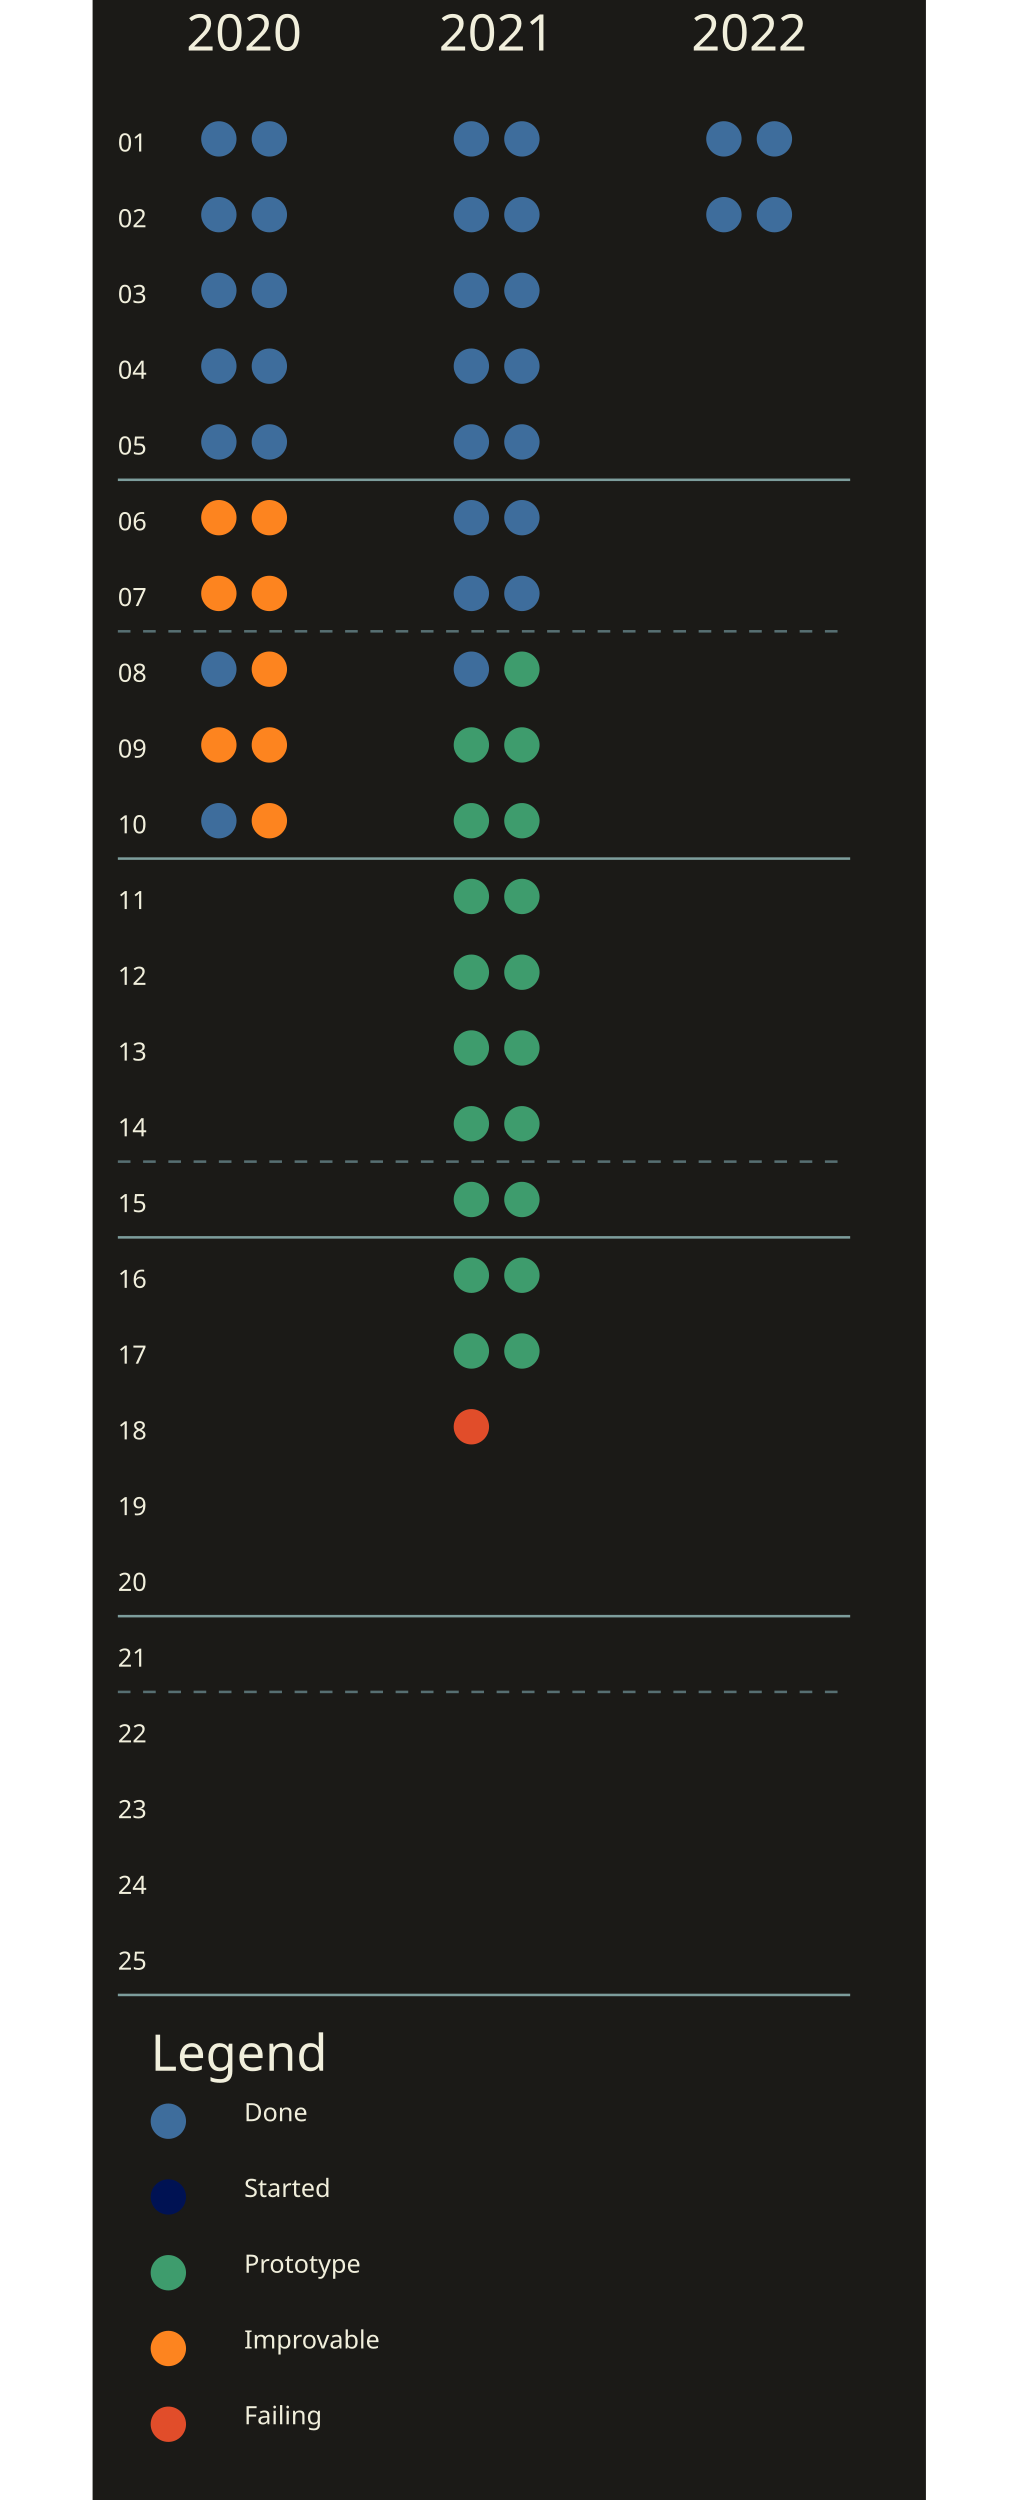
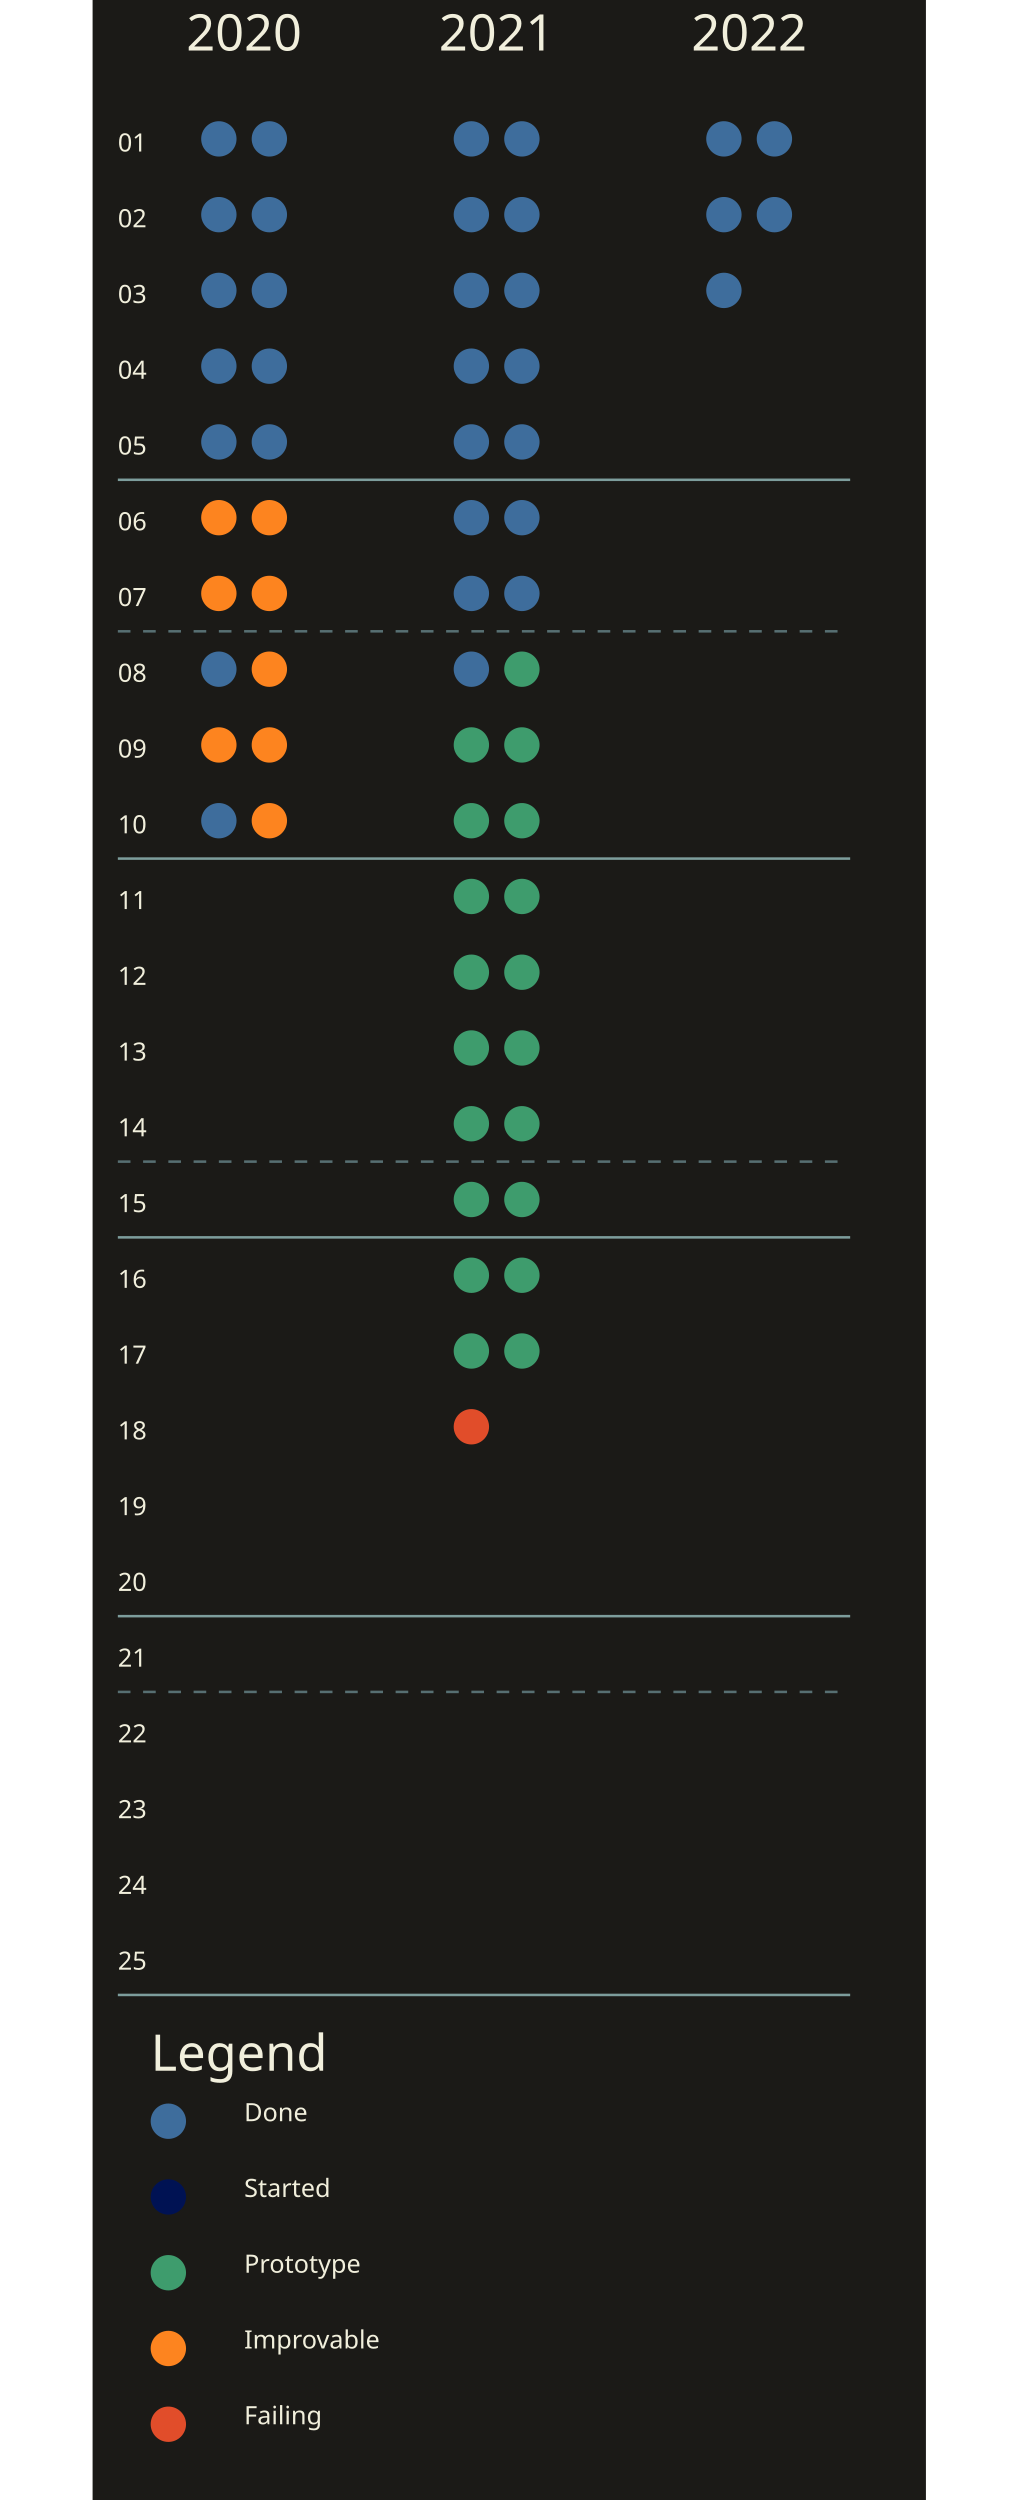
<svg xmlns="http://www.w3.org/2000/svg" height="810" style="font-family: 'Recursive', sans-serif;" viewBox="0 0 330 990" width="330">
  <defs>
    <style>
@font-face {
    font-family: 'Recursive';
    src: url('https://fonts.googleapis.com/css2?family=Recursive:wght,CASL@500,1&amp;display=swap');
  }
</style>
  </defs>
  <rect fill="#1b1a17" height="100%" width="100%" />
  <text fill="#F1EFDC" font-size="20" text-anchor="middle" x="60" y="20">
2020
</text>
  <circle cx="50" cy="55" fill="#3e6d9c" r="7" />
  <circle cx="70" cy="55" fill="#3e6d9c" r="7" />
  <circle cx="50" cy="85" fill="#3e6d9c" r="7" />
  <circle cx="70" cy="85" fill="#3e6d9c" r="7" />
  <circle cx="50" cy="115" fill="#3e6d9c" r="7" />
  <circle cx="70" cy="115" fill="#3e6d9c" r="7" />
  <circle cx="50" cy="145" fill="#3e6d9c" r="7" />
  <circle cx="70" cy="145" fill="#3e6d9c" r="7" />
  <circle cx="50" cy="175" fill="#3e6d9c" r="7" />
  <circle cx="70" cy="175" fill="#3e6d9c" r="7" />
  <circle cx="50" cy="205" fill="#fd841f" r="7" />
  <circle cx="70" cy="205" fill="#fd841f" r="7" />
  <circle cx="50" cy="235" fill="#fd841f" r="7" />
  <circle cx="70" cy="235" fill="#fd841f" r="7" />
  <circle cx="50" cy="265" fill="#3e6d9c" r="7" />
  <circle cx="70" cy="265" fill="#fd841f" r="7" />
  <circle cx="50" cy="295" fill="#fd841f" r="7" />
  <circle cx="70" cy="295" fill="#fd841f" r="7" />
  <circle cx="50" cy="325" fill="#3e6d9c" r="7" />
  <circle cx="70" cy="325" fill="#fd841f" r="7" />
  <text fill="#F1EFDC" font-size="20" text-anchor="middle" x="160" y="20">
2021
</text>
  <circle cx="150" cy="55" fill="#3e6d9c" r="7" />
  <circle cx="170" cy="55" fill="#3e6d9c" r="7" />
  <circle cx="150" cy="85" fill="#3e6d9c" r="7" />
  <circle cx="170" cy="85" fill="#3e6d9c" r="7" />
  <circle cx="150" cy="115" fill="#3e6d9c" r="7" />
  <circle cx="170" cy="115" fill="#3e6d9c" r="7" />
  <circle cx="150" cy="145" fill="#3e6d9c" r="7" />
  <circle cx="170" cy="145" fill="#3e6d9c" r="7" />
  <circle cx="150" cy="175" fill="#3e6d9c" r="7" />
  <circle cx="170" cy="175" fill="#3e6d9c" r="7" />
  <circle cx="150" cy="205" fill="#3e6d9c" r="7" />
  <circle cx="170" cy="205" fill="#3e6d9c" r="7" />
  <circle cx="150" cy="235" fill="#3e6d9c" r="7" />
  <circle cx="170" cy="235" fill="#3e6d9c" r="7" />
  <circle cx="150" cy="265" fill="#3e6d9c" r="7" />
  <circle cx="170" cy="265" fill="#3e9c6d" r="7" />
  <circle cx="150" cy="295" fill="#3e9c6d" r="7" />
  <circle cx="170" cy="295" fill="#3e9c6d" r="7" />
  <circle cx="150" cy="325" fill="#3e9c6d" r="7" />
  <circle cx="170" cy="325" fill="#3e9c6d" r="7" />
  <circle cx="150" cy="355" fill="#3e9c6d" r="7" />
  <circle cx="170" cy="355" fill="#3e9c6d" r="7" />
  <circle cx="150" cy="385" fill="#3e9c6d" r="7" />
  <circle cx="170" cy="385" fill="#3e9c6d" r="7" />
  <circle cx="150" cy="415" fill="#3e9c6d" r="7" />
  <circle cx="170" cy="415" fill="#3e9c6d" r="7" />
  <circle cx="150" cy="445" fill="#3e9c6d" r="7" />
  <circle cx="170" cy="445" fill="#3e9c6d" r="7" />
  <circle cx="150" cy="475" fill="#3e9c6d" r="7" />
  <circle cx="170" cy="475" fill="#3e9c6d" r="7" />
  <circle cx="150" cy="505" fill="#3e9c6d" r="7" />
  <circle cx="170" cy="505" fill="#3e9c6d" r="7" />
  <circle cx="150" cy="535" fill="#3e9c6d" r="7" />
  <circle cx="170" cy="535" fill="#3e9c6d" r="7" />
  <circle cx="150" cy="565" fill="#e14d2a" r="7" />
  <text fill="#F1EFDC" font-size="20" text-anchor="middle" x="260" y="20">
2022
</text>
  <circle cx="250" cy="55" fill="#3e6d9c" r="7" />
  <circle cx="270" cy="55" fill="#3e6d9c" r="7" />
  <circle cx="250" cy="85" fill="#3e6d9c" r="7" />
  <circle cx="270" cy="85" fill="#3e6d9c" r="7" />
+   <circle cx="250" cy="115" fill="#3e6d9c" r="7" />
  <text fill="#F1EFDC" font-size="10" x="10" y="60">
01
</text>
  <text fill="#F1EFDC" font-size="10" x="10" y="90">
02
</text>
  <text fill="#F1EFDC" font-size="10" x="10" y="120">
03
</text>
  <text fill="#F1EFDC" font-size="10" x="10" y="150">
04
</text>
  <text fill="#F1EFDC" font-size="10" x="10" y="180">
05
</text>
  <line stroke="#7D9D9C" x1="10" x2="300" y1="190" y2="190" />
  <text fill="#F1EFDC" font-size="10" x="10" y="210">
06
</text>
  <text fill="#F1EFDC" font-size="10" x="10" y="240">
07
</text>
  <line stroke="#576F72" stroke-dasharray="5,5" x1="10" x2="300" y1="250" y2="250" />
  <text fill="#F1EFDC" font-size="10" x="10" y="270">
08
</text>
  <text fill="#F1EFDC" font-size="10" x="10" y="300">
09
</text>
  <text fill="#F1EFDC" font-size="10" x="10" y="330">
10
</text>
  <line stroke="#7D9D9C" x1="10" x2="300" y1="340" y2="340" />
  <text fill="#F1EFDC" font-size="10" x="10" y="360">
11
</text>
  <text fill="#F1EFDC" font-size="10" x="10" y="390">
12
</text>
  <text fill="#F1EFDC" font-size="10" x="10" y="420">
13
</text>
  <text fill="#F1EFDC" font-size="10" x="10" y="450">
14
</text>
  <line stroke="#576F72" stroke-dasharray="5,5" x1="10" x2="300" y1="460" y2="460" />
  <text fill="#F1EFDC" font-size="10" x="10" y="480">
15
</text>
  <line stroke="#7D9D9C" x1="10" x2="300" y1="490" y2="490" />
  <text fill="#F1EFDC" font-size="10" x="10" y="510">
16
</text>
  <text fill="#F1EFDC" font-size="10" x="10" y="540">
17
</text>
  <text fill="#F1EFDC" font-size="10" x="10" y="570">
18
</text>
  <text fill="#F1EFDC" font-size="10" x="10" y="600">
19
</text>
  <text fill="#F1EFDC" font-size="10" x="10" y="630">
20
</text>
  <line stroke="#7D9D9C" x1="10" x2="300" y1="640" y2="640" />
  <text fill="#F1EFDC" font-size="10" x="10" y="660">
21
</text>
  <line stroke="#576F72" stroke-dasharray="5,5" x1="10" x2="300" y1="670" y2="670" />
  <text fill="#F1EFDC" font-size="10" x="10" y="690">
22
</text>
  <text fill="#F1EFDC" font-size="10" x="10" y="720">
23
</text>
  <text fill="#F1EFDC" font-size="10" x="10" y="750">
24
</text>
  <text fill="#F1EFDC" font-size="10" x="10" y="780">
25
</text>
  <line stroke="#7D9D9C" x1="10" x2="300" y1="790" y2="790" />
  <text fill="#F1EFDC" font-size="20" text-anchor="left" x="23" y="820">
Legend
</text>
  <circle cx="30" cy="840" fill="#3e6d9c" r="7" />
  <text fill="#F1EFDC" font-size="10" x="60" y="840">

Done

</text>
  <circle cx="30" cy="870" fill="#001253" r="7" />
  <text fill="#F1EFDC" font-size="10" x="60" y="870">

Started

</text>
  <circle cx="30" cy="900" fill="#3e9c6d" r="7" />
  <text fill="#F1EFDC" font-size="10" x="60" y="900">

Prototype

</text>
  <circle cx="30" cy="930" fill="#fd841f" r="7" />
  <text fill="#F1EFDC" font-size="10" x="60" y="930">

Improvable

</text>
  <circle cx="30" cy="960" fill="#e14d2a" r="7" />
  <text fill="#F1EFDC" font-size="10" x="60" y="960">

Failing

</text>
</svg>
